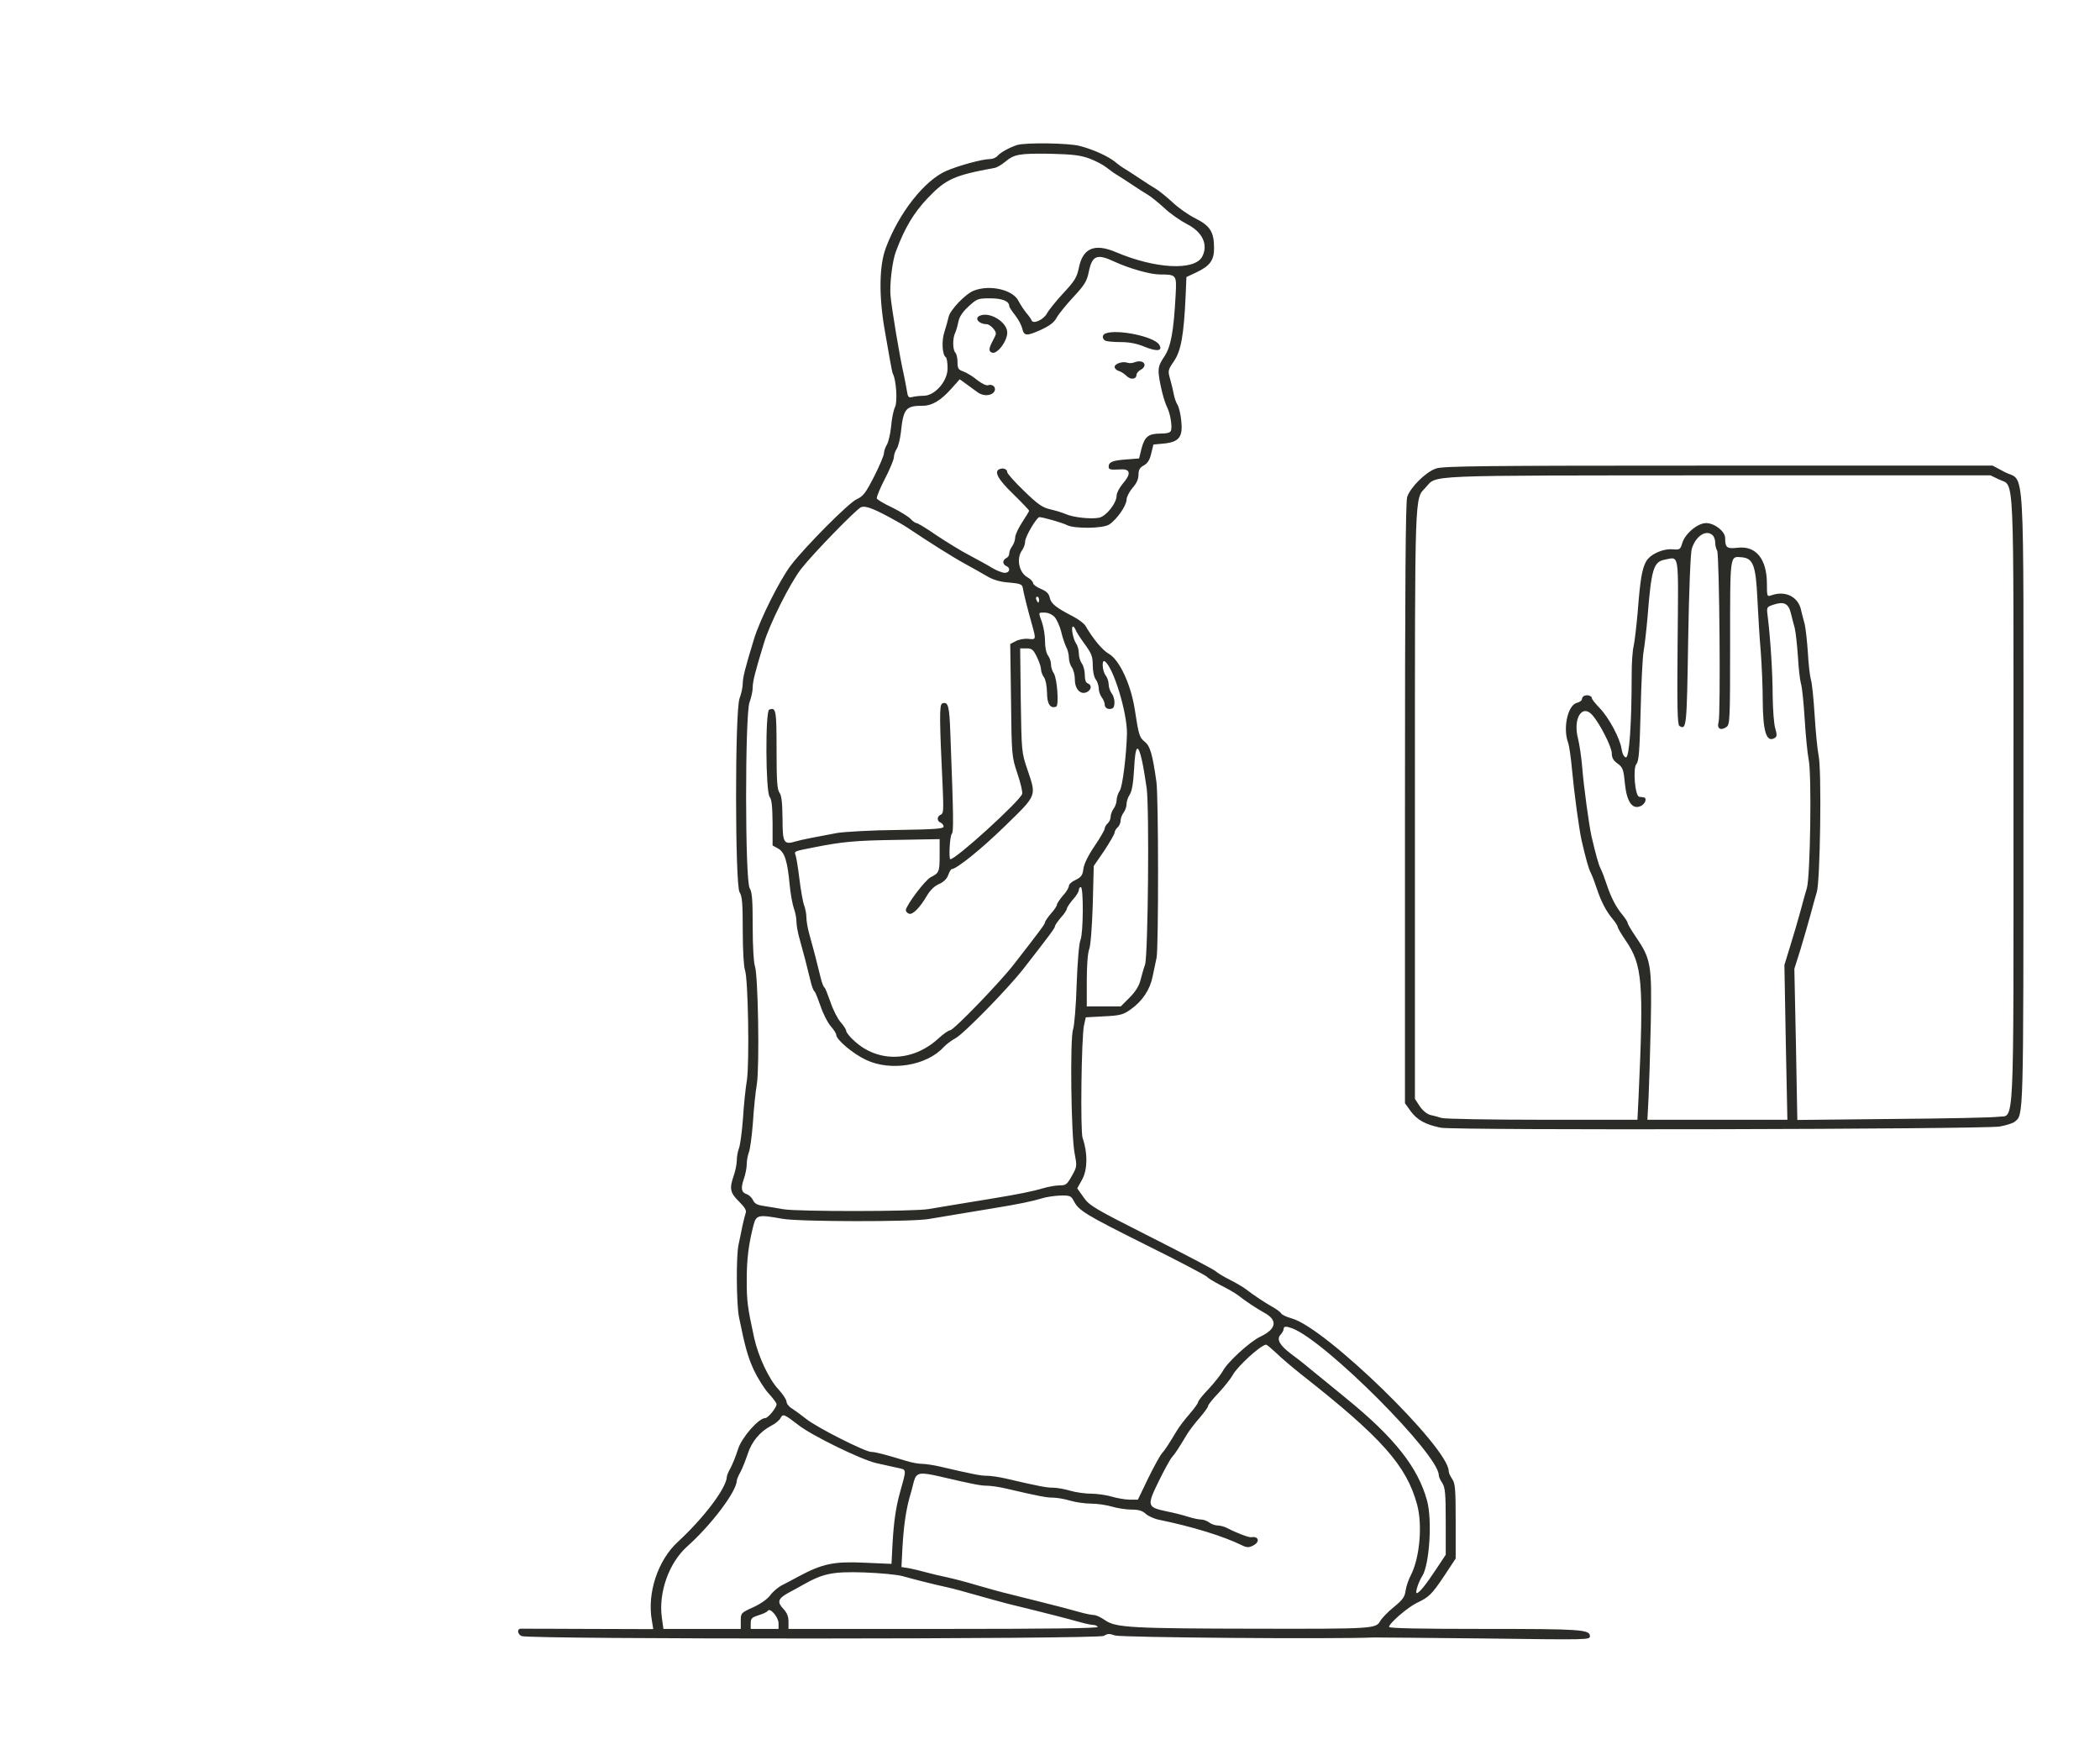
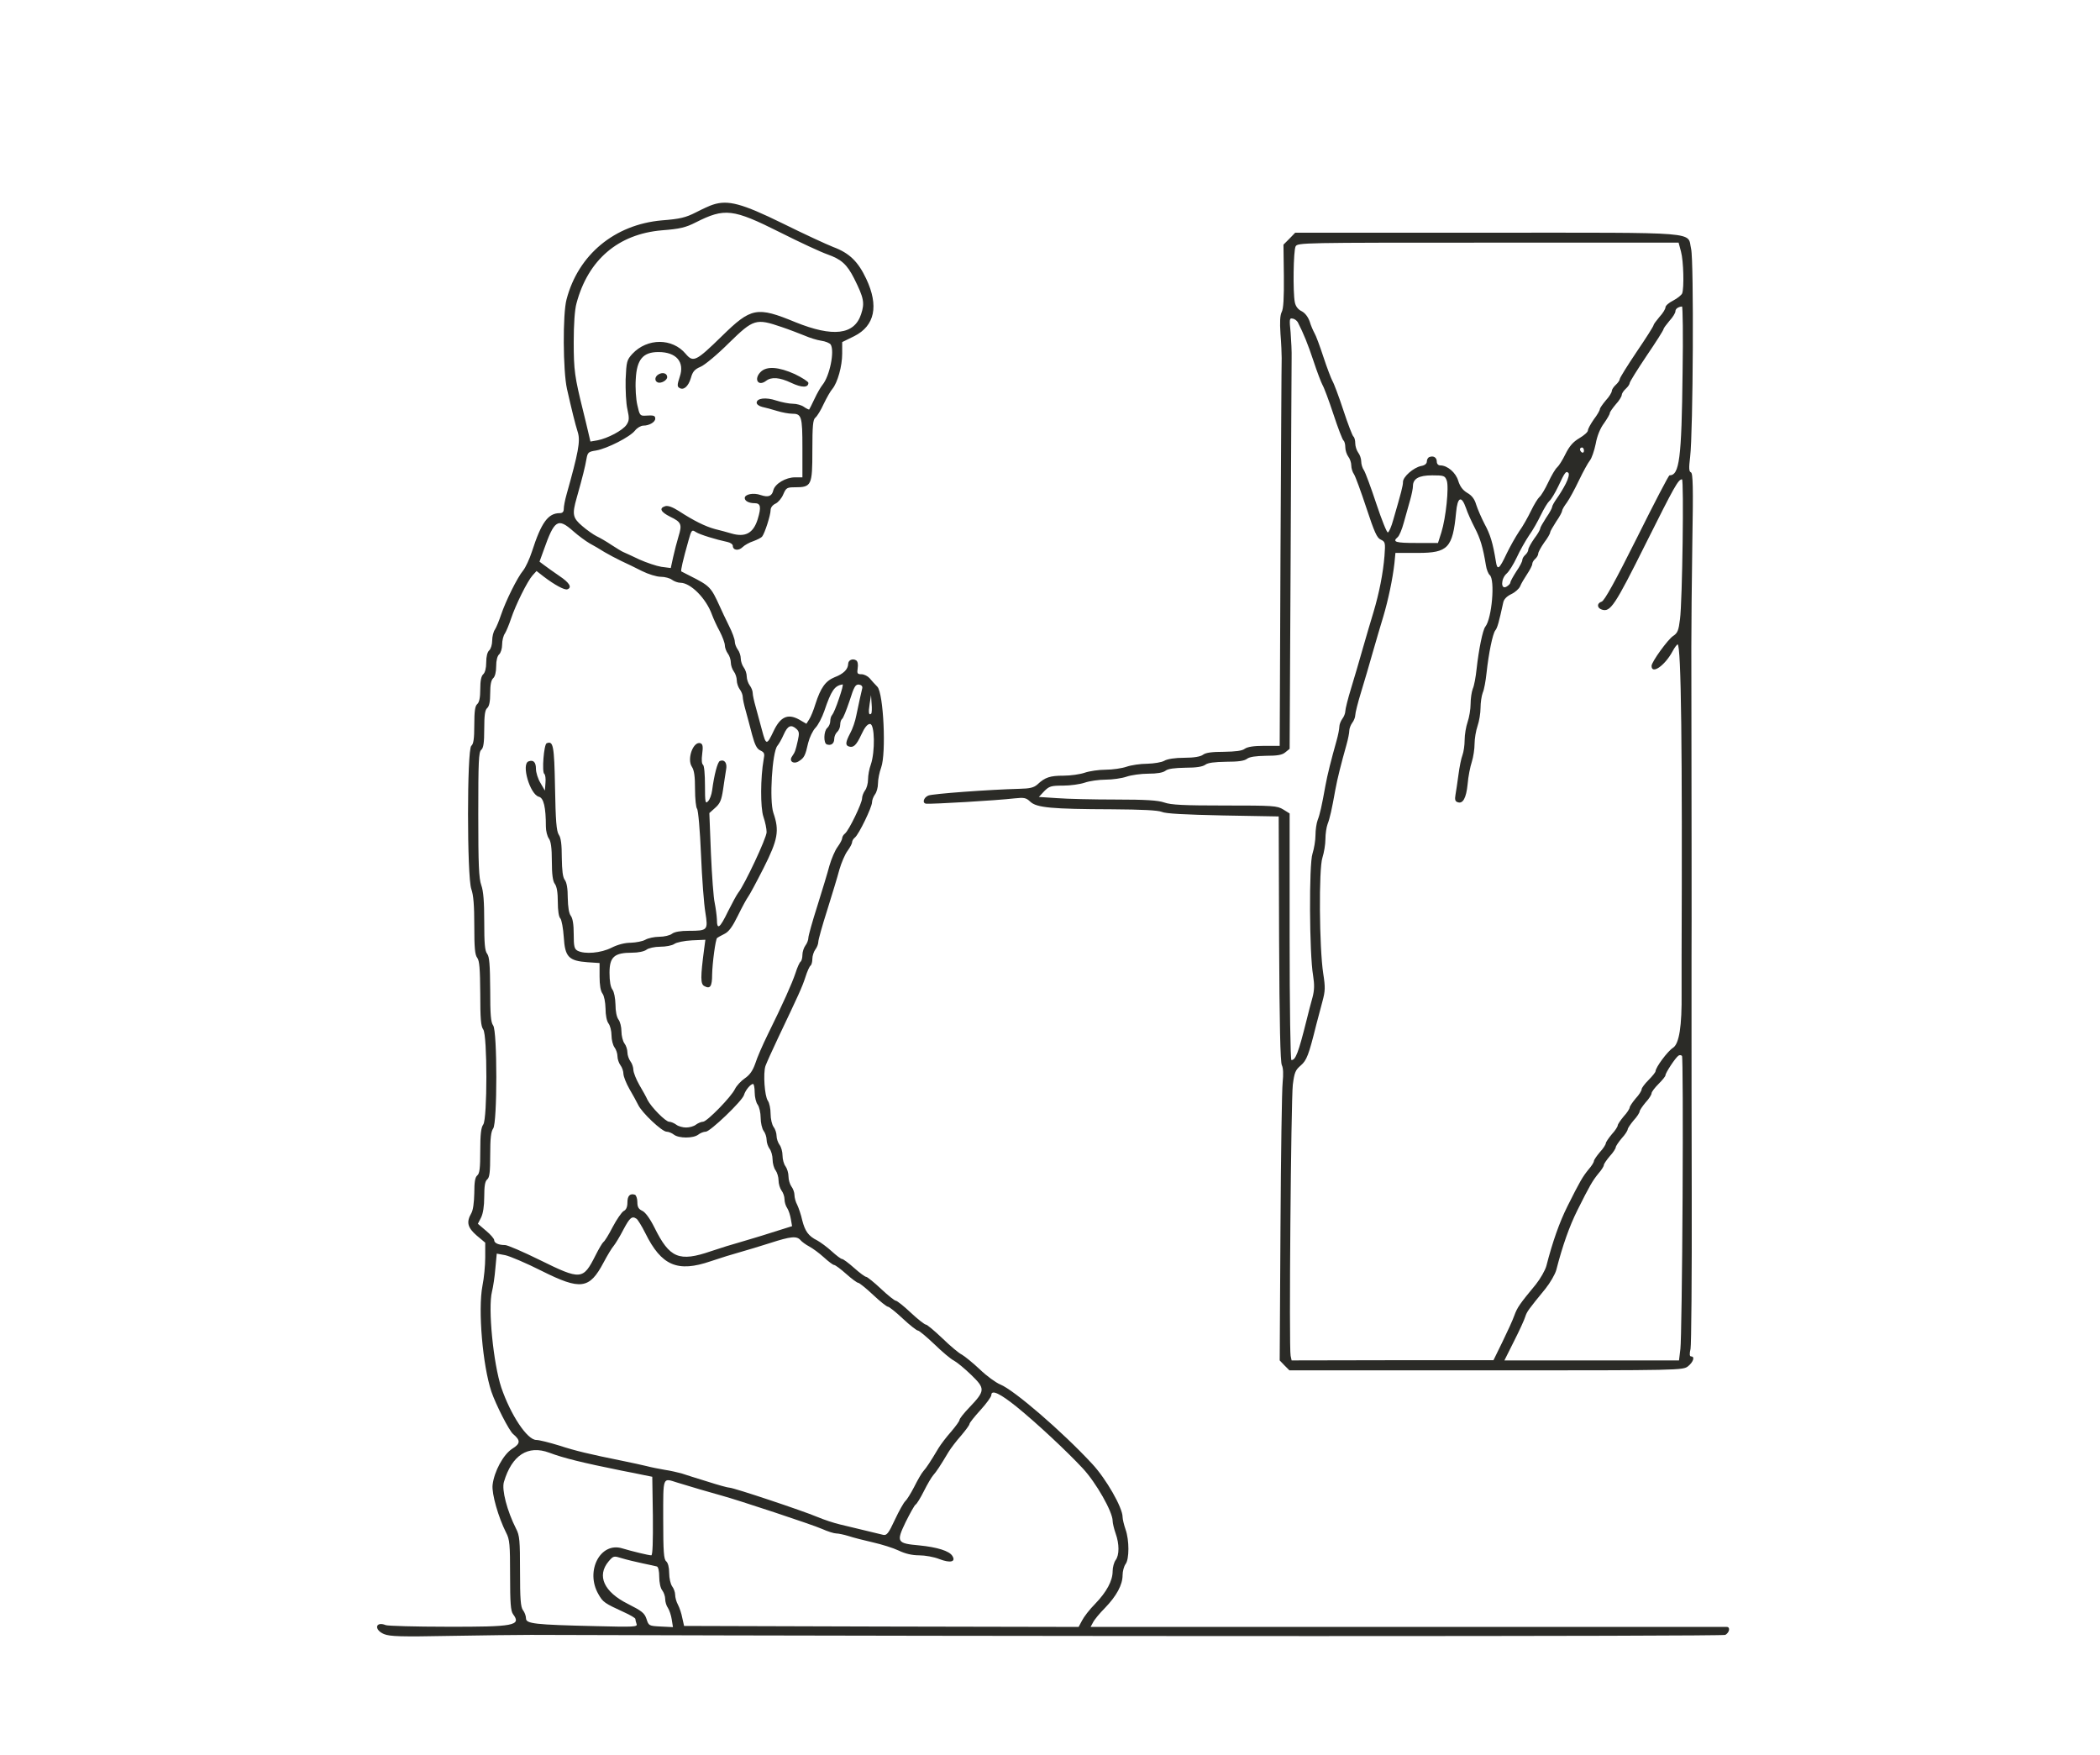
<svg xmlns="http://www.w3.org/2000/svg" version="1.0" width="1056pt" height="882pt" viewBox="0 0 1056 882" preserveAspectRatio="xMidYMid meet">
-   <g class="place" transform="translate(58.5,18.0)">
+   <g class="place" transform="translate(4.5,24.0)">
    <g transform="translate(0,882) scale(0.1,-0.1)" fill="#2B2B27">
-       <path d="M4530 8271 c-38 -12 -85 -38 -99 -55 -8 -9 -25 -16 -40 -16 -37 0 -157 -33 -217 -59 -110 -48 -238 -210 -304 -386 -34 -88 -36 -241 -7 -410 9 -49 21 -119 27 -154 6 -36 13 -67 15 -71 16 -26 24 -140 11 -166 -8 -16 -17 -60 -20 -99 -4 -38 -14 -80 -22 -92 -7 -12 -14 -31 -14 -42 0 -10 -22 -63 -49 -116 -43 -84 -55 -100 -88 -115 -40 -18 -256 -235 -330 -331 -56 -73 -158 -276 -187 -374 -45 -147 -56 -192 -56 -222 0 -17 -7 -50 -16 -74 -24 -65 -23 -938 0 -975 13 -19 16 -56 16 -193 0 -99 5 -181 11 -198 16 -41 23 -462 10 -553 -7 -41 -16 -129 -20 -195 -5 -66 -14 -133 -20 -148 -6 -16 -11 -43 -11 -61 0 -19 -7 -53 -15 -76 -23 -66 -19 -87 26 -131 28 -28 39 -45 34 -57 -3 -9 -11 -39 -17 -67 -5 -27 -14 -69 -19 -92 -13 -58 -11 -300 2 -365 31 -152 44 -199 75 -267 19 -40 52 -93 74 -117 22 -24 40 -48 40 -54 0 -18 -43 -70 -57 -70 -33 0 -119 -98 -137 -157 -10 -32 -27 -74 -37 -93 -11 -19 -19 -39 -19 -45 -2 -56 -114 -205 -246 -327 -101 -92 -156 -259 -131 -396 l7 -43 -327 1 c-181 1 -334 1 -340 1 -19 -1 -16 -28 5 -37 34 -17 2902 -16 2928 1 19 12 28 12 56 2 28 -10 1089 -19 1303 -10 22 0 270 -2 550 -5 534 -7 535 -7 535 12 0 33 -48 36 -530 36 -322 0 -480 3 -480 10 0 18 94 99 140 121 61 29 74 41 139 138 l56 85 0 186 c0 160 -2 190 -17 213 -10 14 -18 32 -18 40 0 118 -620 722 -789 768 -25 7 -50 18 -54 26 -4 7 -25 22 -45 33 -39 22 -90 56 -132 88 -14 11 -50 32 -80 47 -30 15 -63 35 -73 44 -10 9 -157 86 -325 171 -285 144 -309 158 -338 200 l-32 45 26 47 c26 50 27 132 1 206 -12 35 -6 507 7 567 l9 40 92 5 c81 4 96 8 134 35 58 41 97 99 110 165 6 30 15 73 20 95 10 50 10 811 -1 885 -20 141 -32 180 -59 201 -26 21 -30 32 -50 164 -20 126 -78 250 -132 279 -30 17 -77 73 -116 140 -7 11 -34 32 -61 46 -87 45 -111 64 -118 94 -4 21 -16 33 -45 45 -21 9 -39 22 -39 29 0 7 -13 21 -29 30 -43 24 -56 96 -26 136 8 11 15 30 15 44 0 23 58 122 72 122 16 0 118 -29 138 -40 36 -19 182 -18 213 3 38 25 87 95 87 125 0 13 14 40 30 59 20 22 30 44 30 66 0 24 6 36 27 47 19 11 30 28 37 60 l11 45 54 5 c76 8 95 34 86 115 -3 33 -12 69 -19 80 -7 11 -15 34 -18 50 -3 17 -11 51 -18 76 -13 45 -13 47 19 94 35 52 49 130 58 326 l4 96 51 24 c67 32 88 60 88 121 0 81 -19 112 -92 149 -35 17 -88 54 -118 83 -31 28 -69 59 -85 68 -17 10 -50 31 -75 48 -25 17 -58 38 -74 48 -16 9 -41 27 -56 40 -35 27 -108 61 -175 78 -54 15 -272 18 -315 5z m363 -68 c32 -12 70 -32 86 -45 16 -13 41 -31 57 -40 16 -10 49 -31 74 -48 25 -17 58 -38 75 -48 16 -9 54 -40 85 -68 30 -29 83 -65 116 -82 76 -39 106 -103 74 -163 -39 -71 -235 -61 -433 23 -108 46 -167 21 -187 -79 -10 -48 -21 -66 -79 -128 -36 -39 -73 -85 -82 -102 -17 -31 -70 -55 -77 -33 -2 6 -14 23 -27 38 -12 15 -30 42 -39 60 -28 55 -143 82 -223 51 -42 -15 -121 -98 -128 -133 -4 -17 -13 -51 -21 -75 -15 -45 -11 -115 7 -127 5 -3 9 -28 9 -56 0 -65 -64 -138 -121 -138 -19 0 -44 -3 -56 -6 -19 -5 -23 -1 -28 33 -3 21 -11 58 -16 83 -20 88 -59 320 -66 394 -5 55 9 175 27 221 44 119 90 195 160 269 92 96 131 114 337 152 12 2 35 16 52 30 46 39 73 43 226 41 114 -3 151 -7 198 -24z m127 -519 c71 -33 179 -64 227 -64 84 0 85 -2 80 -99 -10 -189 -24 -265 -58 -315 -26 -39 -30 -54 -27 -89 6 -52 26 -134 43 -167 15 -31 26 -96 18 -116 -3 -9 -20 -14 -52 -14 -61 0 -80 -15 -96 -76 l-12 -49 -64 -5 c-69 -5 -89 -13 -89 -36 0 -15 6 -17 63 -14 48 2 50 -24 7 -73 -16 -19 -30 -46 -30 -59 0 -38 -53 -104 -88 -111 -40 -8 -129 1 -167 18 -16 7 -52 18 -78 24 -40 9 -63 25 -133 93 -46 44 -84 87 -84 94 0 14 -19 23 -37 16 -32 -11 -11 -51 67 -126 44 -43 80 -81 80 -84 0 -3 -16 -29 -35 -58 -19 -29 -35 -63 -35 -76 0 -13 -7 -33 -15 -44 -8 -10 -15 -27 -15 -37 0 -10 -7 -20 -15 -23 -8 -4 -15 -13 -15 -20 0 -8 7 -17 15 -20 23 -9 18 -34 -7 -34 -13 0 -41 11 -63 24 -22 14 -74 42 -115 64 -41 21 -115 67 -165 100 -49 34 -95 62 -101 62 -6 0 -19 9 -30 21 -10 11 -52 37 -92 57 -41 19 -76 40 -78 46 -2 6 16 51 41 99 25 48 45 97 45 108 0 11 6 30 14 42 8 12 17 49 21 82 13 122 24 135 113 135 44 0 90 28 142 87 l41 46 32 -23 c17 -13 44 -32 59 -43 30 -22 75 -17 85 9 7 19 -14 35 -34 27 -8 -3 -32 9 -54 26 -21 18 -53 37 -69 43 -26 9 -30 15 -30 47 0 20 -5 42 -11 48 -14 14 -14 74 -1 99 5 11 12 35 16 55 5 26 20 49 51 78 43 39 47 41 109 41 61 0 96 -14 96 -39 0 -5 13 -25 29 -45 16 -20 32 -50 36 -66 9 -40 21 -41 93 -9 45 21 67 37 80 61 9 17 47 64 83 103 58 62 69 80 79 128 17 83 41 93 130 51z m-1130 -1286 c30 -16 70 -39 88 -51 115 -77 236 -153 292 -183 36 -20 85 -47 110 -62 31 -18 65 -28 110 -31 55 -5 65 -9 68 -26 3 -22 25 -111 48 -191 19 -69 19 -71 -20 -66 -18 2 -47 -3 -62 -11 l-29 -15 4 -283 c3 -280 4 -283 32 -368 16 -47 27 -93 24 -103 -12 -36 -332 -328 -361 -328 -9 0 -3 117 7 127 10 10 9 85 -7 503 -5 143 -11 164 -41 153 -15 -6 -14 -80 3 -436 4 -100 3 -118 -10 -123 -20 -8 -21 -33 -1 -40 8 -4 15 -12 15 -20 0 -11 -45 -14 -232 -17 -128 -1 -264 -9 -303 -15 -119 -22 -179 -34 -207 -42 -62 -19 -68 -9 -68 114 -1 82 -5 116 -15 130 -12 16 -15 59 -15 217 0 200 -3 214 -37 201 -20 -7 -18 -411 2 -438 11 -14 14 -49 15 -132 l0 -113 29 -16 c32 -19 46 -63 57 -183 4 -41 13 -92 20 -114 8 -21 14 -52 14 -69 0 -17 6 -53 14 -81 8 -28 21 -78 30 -111 8 -33 20 -81 27 -108 6 -26 15 -50 20 -52 4 -3 17 -36 30 -73 12 -37 35 -82 50 -100 16 -18 29 -38 29 -45 0 -24 85 -96 150 -126 124 -59 305 -29 390 64 14 15 41 35 60 45 41 22 261 246 343 351 130 167 157 203 157 212 0 5 14 25 30 44 17 18 30 39 30 45 0 5 14 26 30 45 17 18 30 40 30 48 0 8 5 15 10 15 14 0 13 -232 -2 -267 -7 -16 -15 -112 -19 -223 -3 -107 -12 -209 -18 -226 -16 -42 -10 -536 8 -624 12 -63 12 -66 -14 -112 -24 -43 -30 -48 -61 -48 -20 0 -56 -6 -82 -14 -54 -16 -128 -31 -257 -52 -161 -26 -259 -43 -320 -53 -74 -13 -660 -13 -730 -1 -27 5 -71 12 -96 16 -36 5 -49 12 -57 29 -6 13 -20 26 -30 30 -29 9 -33 29 -17 76 8 23 15 56 15 75 0 18 5 45 11 61 6 15 15 82 20 148 4 66 13 154 20 195 14 93 6 552 -10 593 -6 17 -11 98 -11 198 0 136 -3 174 -15 193 -24 36 -24 870 -1 935 9 24 16 57 16 74 0 30 11 75 56 222 29 98 131 301 187 374 58 75 278 301 302 311 21 8 58 -5 145 -52z m750 -413 c0 -8 -2 -15 -4 -15 -2 0 -6 7 -10 15 -3 8 -1 15 4 15 6 0 10 -7 10 -15z m78 -87 c11 -13 26 -45 33 -73 6 -27 18 -62 25 -77 8 -14 14 -39 14 -55 0 -16 7 -38 15 -49 8 -10 15 -38 15 -61 0 -49 30 -79 62 -62 22 12 24 35 3 43 -10 3 -15 19 -15 43 0 21 -7 47 -15 57 -8 11 -15 34 -15 51 0 17 -6 39 -14 50 -15 22 -27 85 -15 85 3 0 9 -8 13 -17 3 -10 24 -42 46 -72 34 -47 40 -62 40 -106 0 -29 6 -59 15 -71 8 -10 15 -31 15 -45 0 -14 7 -34 15 -45 8 -10 15 -26 15 -36 0 -18 18 -28 38 -20 16 6 15 53 -3 76 -8 11 -15 31 -15 45 0 14 -7 35 -15 45 -17 22 -21 81 -5 71 43 -27 114 -259 112 -365 -3 -108 -22 -264 -36 -285 -9 -14 -16 -35 -16 -48 0 -13 -7 -32 -15 -43 -8 -10 -15 -29 -15 -40 0 -12 -7 -27 -15 -34 -8 -7 -15 -19 -15 -26 0 -7 -23 -47 -51 -88 -32 -47 -53 -90 -56 -114 -4 -33 -11 -42 -39 -56 -19 -8 -34 -22 -34 -30 0 -9 -13 -31 -30 -49 -16 -19 -30 -40 -30 -45 0 -6 -13 -27 -30 -45 -16 -19 -30 -39 -30 -44 0 -9 -27 -45 -157 -212 -74 -95 -303 -331 -320 -331 -8 0 -35 -19 -61 -43 -129 -117 -304 -121 -424 -8 -21 19 -38 41 -38 48 0 7 -13 27 -29 45 -15 18 -38 63 -50 100 -13 37 -26 70 -30 73 -5 2 -14 26 -20 52 -7 27 -19 75 -27 108 -9 33 -22 83 -30 111 -8 28 -14 65 -14 82 0 17 -5 43 -11 59 -6 15 -17 75 -24 133 -7 58 -16 113 -20 122 -7 18 -7 18 95 38 142 28 206 34 408 37 l222 4 0 -78 c0 -86 -2 -92 -44 -113 -29 -14 -125 -143 -126 -166 0 -7 7 -15 16 -18 18 -7 55 30 91 92 16 27 38 48 60 57 22 10 39 25 46 45 6 16 14 30 17 30 25 0 151 102 269 217 163 159 158 148 112 285 -29 85 -29 90 -33 347 l-3 261 32 0 c27 0 34 -6 52 -43 12 -24 21 -52 21 -63 0 -11 7 -29 15 -40 8 -11 14 -42 15 -76 0 -57 16 -82 46 -71 15 5 5 142 -12 168 -8 11 -14 31 -14 45 0 14 -7 34 -15 44 -9 12 -15 42 -15 72 0 28 -7 71 -15 94 -19 54 -20 50 13 50 17 0 37 -9 50 -22z m440 -724 c7 -32 17 -94 23 -136 14 -102 7 -840 -8 -888 -7 -19 -17 -55 -23 -78 -7 -29 -26 -59 -55 -88 l-44 -44 -86 0 -85 0 0 129 c0 79 5 141 12 158 7 17 14 105 18 223 l5 196 53 77 c28 43 52 84 52 91 0 7 7 19 15 26 8 7 15 22 15 34 0 11 7 30 15 40 8 11 15 30 15 43 0 13 7 35 16 48 11 17 18 58 22 130 6 120 19 133 40 39z m-344 -2211 c25 -50 57 -69 363 -222 166 -82 304 -155 308 -161 4 -6 34 -24 68 -42 34 -17 73 -39 87 -50 42 -33 93 -66 132 -88 70 -38 62 -82 -20 -121 -54 -26 -167 -130 -189 -174 -9 -16 -40 -56 -69 -87 -30 -31 -54 -61 -54 -67 0 -6 -19 -32 -42 -59 -24 -27 -52 -64 -63 -82 -44 -73 -61 -99 -77 -117 -9 -10 -40 -66 -69 -125 l-52 -108 -41 0 c-23 0 -63 7 -90 15 -27 8 -74 15 -105 15 -31 0 -78 7 -105 15 -27 8 -65 15 -85 15 -33 0 -71 7 -238 46 -34 8 -76 14 -95 14 -30 0 -69 7 -235 46 -34 8 -76 14 -93 14 -18 0 -53 7 -79 15 -98 30 -154 45 -175 45 -30 0 -272 122 -326 165 -25 20 -57 43 -72 53 -16 9 -28 25 -28 35 0 9 -18 37 -40 61 -49 52 -102 166 -123 261 -33 153 -37 181 -37 288 0 106 9 179 34 277 14 52 23 54 146 32 82 -15 652 -16 735 -1 33 5 101 17 150 25 50 8 128 21 175 29 124 20 200 36 245 50 22 7 64 13 92 14 48 1 54 -2 67 -26z m1100 -642 c168 -65 736 -634 736 -738 0 -8 8 -26 18 -40 14 -23 17 -52 17 -193 l0 -167 -49 -74 c-53 -80 -85 -119 -97 -119 -9 0 9 57 28 86 36 57 51 281 24 379 -45 166 -163 316 -405 513 -65 53 -146 120 -180 147 -33 28 -78 63 -99 78 -57 43 -74 73 -53 96 9 9 16 23 16 29 0 14 11 15 44 3z m-82 -123 c24 -24 81 -72 126 -108 405 -318 530 -459 583 -655 28 -102 13 -268 -31 -354 -12 -22 -24 -58 -27 -79 -4 -32 -15 -46 -60 -83 -30 -24 -60 -56 -68 -70 -20 -38 -42 -39 -609 -38 -636 1 -720 5 -773 42 -21 15 -47 27 -58 27 -10 0 -41 6 -69 14 -49 14 -118 32 -238 62 -32 8 -86 21 -120 30 -35 8 -106 28 -158 43 -52 16 -122 34 -155 41 -33 7 -80 18 -105 25 -25 7 -62 16 -83 20 l-39 6 5 97 c6 106 17 184 35 250 7 23 17 60 22 82 13 47 29 50 133 26 166 -39 205 -46 235 -46 19 0 61 -6 95 -14 167 -39 205 -46 238 -46 20 0 58 -7 85 -15 27 -8 74 -15 105 -15 31 0 78 -7 105 -15 27 -8 71 -15 98 -15 37 0 56 -6 72 -21 13 -12 44 -26 71 -31 165 -34 317 -81 410 -126 25 -13 37 -14 57 -4 39 18 32 50 -8 43 -11 -2 -74 22 -118 45 -14 8 -37 14 -50 14 -12 0 -32 7 -42 15 -11 8 -29 15 -41 15 -12 0 -41 6 -66 14 -24 8 -72 20 -107 27 -99 21 -101 27 -41 150 28 57 58 112 67 122 16 18 33 44 77 117 11 18 39 55 63 82 23 27 42 53 42 59 0 6 24 36 54 67 29 31 60 71 69 87 22 43 141 152 168 154 4 1 26 -18 51 -41z m-2402 -363 c67 -53 316 -174 390 -191 36 -8 82 -18 103 -23 54 -12 52 0 16 -131 -19 -69 -30 -145 -36 -254 l-5 -99 -138 6 c-152 7 -209 -5 -329 -69 -29 -16 -69 -37 -87 -46 -18 -10 -44 -32 -56 -49 -14 -19 -48 -43 -85 -60 -62 -28 -63 -29 -63 -69 l0 -40 -194 0 -195 0 -8 58 c-17 126 36 275 128 357 121 108 247 275 249 330 0 6 8 26 19 45 10 19 26 60 36 90 20 62 62 112 117 141 21 10 42 28 48 39 12 23 17 21 90 -35z m525 -760 c64 -18 156 -41 220 -55 28 -6 95 -24 150 -40 55 -16 127 -35 160 -44 201 -49 304 -76 361 -92 28 -8 58 -14 67 -14 9 0 19 -4 22 -10 4 -7 -257 -10 -774 -10 l-781 0 0 37 c0 26 -8 45 -26 64 -32 34 -27 51 23 79 21 11 57 31 80 44 98 55 146 65 303 60 80 -3 168 -11 195 -19z m-625 -237 l0 -28 -70 0 -70 0 0 28 c0 25 6 30 40 41 21 6 42 16 46 22 11 18 54 -32 54 -63z M4343 7413 c-31 -12 -6 -43 34 -43 8 0 23 -10 33 -22 17 -22 17 -24 -1 -58 -22 -41 -24 -56 -6 -63 26 -10 77 57 77 101 0 52 -87 106 -137 85z M4973 7323 c-18 -7 -16 -30 3 -37 9 -3 43 -6 77 -6 42 0 81 -8 119 -24 61 -25 92 -21 72 11 -25 41 -213 80 -271 56z M5122 7179 c-12 -5 -29 -6 -37 -3 -23 9 -65 -4 -65 -21 0 -7 9 -17 21 -20 12 -4 29 -15 40 -26 20 -20 49 -16 49 7 0 7 9 18 20 24 40 22 16 55 -28 39z M6635 6644 c-53 -19 -129 -96 -144 -143 -8 -28 -11 -450 -11 -1543 l0 -1505 28 -39 c33 -45 74 -68 152 -84 69 -14 2725 -8 2811 6 32 6 65 16 75 24 45 38 44 -12 44 1622 0 1764 10 1589 -95 1645 l-60 32 -1380 0 c-1186 0 -1386 -2 -1420 -15z m2833 -55 c78 -38 72 89 72 -1609 0 -1715 6 -1583 -77 -1595 -26 -4 -264 -9 -529 -11 l-481 -5 -7 380 -8 380 31 98 c16 54 39 132 50 173 11 41 25 93 32 115 17 56 25 612 9 686 -6 30 -15 121 -20 203 -5 81 -13 162 -19 180 -5 17 -12 78 -15 135 -4 58 -11 122 -16 143 -6 21 -15 56 -20 78 -17 62 -80 91 -147 67 -22 -8 -23 -6 -23 58 0 124 -55 192 -146 181 -56 -6 -64 0 -64 49 0 33 -53 75 -96 75 -42 0 -107 -54 -120 -102 -9 -30 -13 -33 -45 -30 -52 5 -117 -25 -137 -62 -20 -37 -29 -88 -42 -256 -6 -69 -15 -144 -20 -168 -6 -23 -10 -88 -10 -145 0 -245 -12 -418 -29 -415 -10 2 -18 18 -22 43 -8 53 -64 158 -111 206 -21 22 -38 43 -38 48 0 12 -21 19 -37 13 -7 -2 -13 -10 -13 -17 0 -7 -12 -16 -26 -19 -46 -12 -71 -129 -43 -202 5 -16 14 -76 19 -134 11 -119 35 -295 48 -355 22 -94 35 -142 47 -165 7 -14 20 -48 29 -76 22 -66 47 -115 80 -154 14 -17 26 -36 26 -41 0 -5 18 -36 40 -68 84 -123 91 -207 65 -778 l-6 -123 -478 0 c-263 0 -491 4 -507 9 -16 5 -41 12 -56 15 -16 4 -38 21 -53 43 l-25 38 0 1486 c0 1597 -2 1527 54 1588 60 64 -39 60 1465 61 l1375 0 44 -21z m-1440 -281 c7 -7 12 -23 12 -36 0 -13 4 -31 10 -41 11 -22 18 -826 7 -862 -10 -32 11 -45 40 -24 17 13 18 36 18 425 0 450 -2 433 59 428 57 -5 70 -41 78 -206 4 -81 11 -201 17 -267 5 -66 10 -177 10 -246 1 -160 19 -215 61 -189 11 7 11 16 2 48 -7 22 -12 95 -13 163 0 117 -12 297 -25 400 -6 47 -6 47 30 59 51 17 74 6 86 -41 5 -21 14 -56 20 -77 5 -21 12 -85 16 -143 3 -57 10 -118 15 -135 6 -18 14 -99 19 -180 5 -82 14 -173 20 -203 16 -74 8 -590 -9 -646 -7 -22 -21 -74 -32 -115 -11 -41 -34 -119 -51 -174 l-30 -98 7 -389 8 -389 -352 0 -352 0 6 113 c3 61 8 228 11 371 6 295 1 325 -76 437 -22 32 -40 63 -40 68 0 5 -12 24 -26 41 -33 39 -58 88 -80 154 -9 28 -22 62 -29 76 -12 23 -25 72 -47 165 -13 60 -39 248 -47 350 -4 50 -14 114 -21 142 -26 101 21 176 73 117 38 -44 96 -158 97 -191 0 -23 8 -37 29 -52 26 -19 30 -28 37 -102 10 -94 39 -133 83 -110 21 12 29 40 11 42 -5 1 -16 2 -22 3 -21 2 -33 144 -14 165 12 13 16 65 21 266 3 138 10 273 15 300 5 28 14 106 20 175 19 240 30 275 86 286 75 14 69 47 65 -415 -3 -330 -1 -415 9 -421 36 -22 37 -7 44 428 4 252 12 441 18 462 20 66 74 100 106 68z" />
+       <path d="M3540 8031 c-14 -4 -53 -22 -86 -39 -51 -26 -80 -33 -171 -40 -237 -21 -420 -172 -479 -397 -20 -73 -18 -360 2 -450 24 -106 41 -176 55 -220 13 -44 2 -101 -57 -311 -8 -28 -14 -60 -14 -72 0 -15 -6 -22 -20 -22 -59 0 -93 -47 -140 -193 -12 -37 -32 -80 -44 -95 -30 -36 -88 -154 -111 -222 -10 -30 -24 -64 -31 -75 -8 -11 -14 -36 -14 -56 0 -20 -7 -42 -15 -49 -9 -8 -15 -30 -15 -60 0 -30 -6 -52 -15 -60 -10 -9 -15 -32 -15 -75 0 -43 -5 -66 -15 -75 -11 -9 -15 -35 -15 -105 0 -70 -4 -96 -15 -105 -22 -18 -22 -657 0 -720 11 -30 15 -84 15 -184 0 -110 3 -147 15 -162 11 -15 14 -54 15 -180 0 -125 3 -164 15 -180 21 -28 21 -450 0 -478 -11 -15 -15 -49 -15 -132 0 -87 -3 -114 -15 -124 -11 -9 -15 -33 -15 -89 -1 -47 -6 -86 -15 -101 -26 -45 -19 -72 27 -112 l43 -36 0 -74 c0 -40 -6 -104 -14 -143 -23 -121 1 -400 45 -532 23 -67 89 -196 109 -213 38 -32 38 -48 -4 -74 -45 -29 -91 -114 -99 -182 -5 -44 29 -163 68 -240 18 -34 20 -59 20 -214 0 -139 3 -180 15 -196 43 -57 5 -64 -334 -63 -157 0 -295 4 -306 8 -52 21 -61 -23 -9 -45 30 -12 83 -14 337 -9 166 3 347 5 402 5 2523 -8 5990 -8 6006 0 21 12 26 40 7 40 -7 0 -730 0 -1606 0 l-1593 0 12 22 c6 13 33 46 60 73 59 61 89 117 89 165 0 20 7 45 15 56 19 25 19 120 0 174 -8 23 -15 52 -15 63 0 47 -83 192 -153 267 -152 164 -394 372 -462 399 -22 9 -69 43 -103 76 -35 33 -76 66 -90 74 -15 7 -59 44 -98 82 -40 38 -77 69 -83 69 -6 0 -41 27 -76 60 -35 33 -69 60 -75 60 -6 0 -40 27 -75 60 -35 33 -69 60 -74 60 -6 0 -33 20 -61 45 -28 25 -55 45 -61 45 -5 0 -28 17 -52 39 -23 21 -56 45 -72 54 -45 22 -62 47 -76 102 -6 28 -18 62 -25 77 -8 14 -14 37 -14 50 0 12 -7 32 -15 42 -8 11 -15 34 -15 51 0 17 -7 40 -15 51 -8 10 -15 35 -15 54 0 19 -7 44 -15 54 -8 11 -15 31 -15 45 0 14 -7 35 -15 45 -8 11 -15 40 -15 66 0 25 -6 55 -14 66 -16 23 -24 136 -12 174 5 14 33 77 63 140 106 223 121 255 138 307 9 29 21 55 26 58 5 4 9 19 9 34 0 15 7 36 15 47 8 10 15 28 15 39 0 10 20 82 45 160 24 77 52 168 61 203 10 34 28 77 41 94 13 18 23 37 23 44 0 6 6 17 14 23 20 16 86 153 86 177 0 11 7 29 15 40 8 10 15 35 15 55 0 20 7 56 16 80 26 71 12 373 -19 406 -12 12 -30 32 -39 43 -10 11 -28 20 -41 20 -21 0 -23 4 -19 31 3 19 0 34 -8 39 -18 11 -40 1 -40 -19 -1 -26 -23 -49 -68 -66 -46 -19 -70 -52 -97 -136 -9 -30 -23 -64 -31 -76 l-14 -22 -38 22 c-56 30 -93 13 -127 -59 -34 -72 -38 -72 -58 4 -10 37 -24 90 -32 118 -8 28 -15 59 -15 70 0 10 -7 28 -15 38 -8 11 -15 31 -15 45 0 14 -7 35 -15 45 -8 11 -15 31 -15 45 0 14 -7 35 -15 45 -8 11 -15 29 -15 40 0 12 -13 48 -30 81 -16 33 -37 76 -45 95 -45 99 -50 104 -151 155 -21 11 -41 21 -43 22 -4 3 8 56 36 155 15 54 17 56 37 43 20 -13 102 -38 159 -50 15 -3 27 -12 27 -19 0 -23 29 -27 49 -7 10 10 35 24 54 30 19 7 40 17 45 24 13 17 42 107 42 132 0 13 10 26 25 33 13 6 31 27 39 47 14 32 18 35 58 35 84 0 88 9 88 184 0 126 3 156 15 166 9 7 28 38 42 69 15 31 34 65 44 76 26 32 49 114 49 177 l0 58 61 30 c103 52 124 152 60 288 -41 87 -85 130 -166 160 -33 13 -148 66 -255 119 -204 100 -274 119 -350 94z m337 -139 c99 -50 207 -100 239 -111 70 -25 98 -50 134 -121 49 -98 54 -123 35 -180 -34 -104 -142 -116 -330 -40 -194 80 -223 74 -370 -70 -130 -127 -144 -134 -182 -89 -67 80 -193 80 -268 0 -28 -31 -30 -38 -34 -129 -1 -53 2 -121 9 -150 10 -45 9 -57 -4 -77 -19 -29 -95 -69 -147 -79 l-35 -6 -11 47 c-6 27 -18 75 -26 108 -42 169 -47 203 -47 345 0 89 5 164 14 195 58 218 209 348 429 367 91 7 120 14 171 40 145 73 186 69 423 -50z m8 -476 c39 -13 90 -33 115 -43 25 -11 63 -23 84 -26 22 -3 43 -12 48 -19 21 -33 -5 -159 -41 -203 -9 -11 -27 -42 -40 -70 -13 -27 -25 -52 -27 -54 -1 -1 -13 4 -26 13 -12 9 -37 16 -56 16 -18 0 -55 7 -83 16 -53 18 -99 12 -99 -11 0 -8 12 -17 28 -21 15 -3 48 -12 74 -20 26 -8 60 -14 75 -14 49 0 53 -12 53 -172 l0 -148 -37 0 c-47 0 -100 -32 -109 -64 -7 -31 -25 -38 -64 -25 -36 13 -80 4 -80 -15 0 -15 21 -26 50 -26 30 0 34 -19 15 -81 -22 -70 -62 -92 -133 -71 -20 6 -57 16 -82 22 -48 13 -107 42 -182 91 -32 20 -54 28 -68 24 -32 -10 -23 -29 25 -53 56 -27 61 -38 42 -99 -8 -26 -20 -73 -27 -104 l-12 -55 -47 6 c-25 4 -75 21 -111 37 -36 17 -72 34 -80 37 -8 3 -35 20 -60 36 -25 17 -58 36 -75 44 -16 8 -49 31 -72 51 -48 41 -52 58 -28 142 30 106 43 159 49 195 6 34 10 37 49 43 56 10 170 68 195 100 11 14 30 25 42 25 30 0 60 18 60 35 0 16 -8 18 -52 15 -24 -1 -27 3 -38 53 -7 29 -11 88 -8 131 5 98 36 136 114 136 90 0 133 -50 107 -125 -13 -39 -13 -49 -2 -55 21 -14 45 6 58 49 9 33 19 44 49 57 20 8 85 62 143 120 123 120 135 124 264 80z m-1047 -1027 c26 -23 63 -50 82 -61 19 -10 53 -30 75 -44 22 -13 60 -33 85 -45 25 -11 71 -34 103 -50 32 -16 74 -29 95 -29 20 0 46 -7 56 -15 11 -8 30 -15 42 -15 52 0 130 -79 159 -160 7 -19 24 -57 39 -84 14 -27 26 -59 26 -71 0 -11 7 -30 15 -41 8 -10 15 -31 15 -45 0 -14 7 -34 15 -45 8 -10 15 -31 15 -45 0 -14 7 -34 15 -45 8 -10 15 -28 15 -38 0 -11 7 -42 15 -70 8 -28 22 -82 32 -120 14 -52 24 -71 41 -79 21 -10 23 -16 17 -46 -16 -90 -17 -241 -1 -288 9 -26 16 -60 16 -77 0 -29 -112 -267 -143 -305 -7 -9 -30 -51 -51 -93 -42 -87 -56 -96 -56 -40 -1 20 -6 57 -11 82 -6 25 -14 136 -19 248 l-8 204 29 26 c25 22 32 39 40 92 5 36 12 80 15 99 7 34 -7 54 -31 45 -12 -5 -29 -71 -39 -148 -3 -22 -12 -47 -21 -55 -13 -14 -15 -5 -15 81 0 55 -4 100 -10 103 -6 4 -8 25 -4 54 5 37 3 49 -8 54 -36 13 -70 -78 -44 -118 12 -18 16 -49 16 -113 0 -48 5 -93 10 -98 6 -6 15 -109 20 -230 5 -120 15 -252 22 -292 14 -89 12 -92 -83 -92 -42 0 -72 -5 -85 -15 -10 -8 -39 -15 -64 -15 -25 0 -56 -7 -70 -15 -14 -8 -47 -14 -73 -15 -30 0 -65 -9 -97 -25 -53 -27 -135 -34 -171 -15 -16 9 -19 22 -19 83 0 49 -5 80 -15 93 -9 12 -14 43 -15 90 0 46 -5 77 -15 90 -10 13 -14 46 -15 112 0 65 -4 100 -15 115 -12 18 -16 70 -19 237 -4 214 -9 236 -42 223 -14 -5 -25 -145 -12 -154 5 -3 8 -24 6 -45 l-3 -39 -22 38 c-13 21 -23 53 -23 72 0 33 -13 46 -37 37 -38 -13 7 -167 52 -178 24 -6 35 -53 35 -150 0 -22 7 -49 15 -60 10 -13 15 -47 15 -114 0 -67 5 -101 15 -114 10 -13 15 -44 15 -91 0 -43 5 -76 13 -83 6 -7 14 -49 17 -94 6 -100 25 -119 120 -126 l60 -4 0 -67 c0 -44 5 -74 15 -87 8 -11 14 -42 15 -75 0 -33 6 -63 15 -75 8 -10 15 -37 15 -60 0 -22 7 -49 15 -60 8 -10 15 -31 15 -45 0 -14 7 -34 15 -45 8 -10 15 -30 15 -44 1 -14 14 -47 30 -75 16 -27 36 -64 44 -80 19 -40 120 -135 143 -135 10 0 27 -7 37 -15 25 -19 97 -19 122 0 10 8 27 15 38 15 22 0 183 154 192 184 7 24 33 56 46 56 4 0 8 -19 8 -42 0 -24 7 -52 15 -62 8 -11 15 -41 15 -66 0 -25 7 -55 15 -66 8 -10 15 -31 15 -45 0 -14 7 -34 15 -45 8 -10 15 -35 15 -54 0 -19 7 -44 15 -54 8 -11 15 -34 15 -51 0 -17 7 -40 15 -51 8 -10 15 -30 15 -44 0 -14 6 -34 14 -45 7 -11 15 -36 18 -55 l6 -35 -102 -32 c-55 -18 -128 -39 -161 -49 -33 -9 -98 -29 -145 -45 -160 -55 -208 -35 -284 119 -23 46 -46 77 -61 84 -19 9 -25 19 -25 44 0 18 -6 34 -12 37 -25 8 -38 -5 -38 -39 0 -22 -6 -37 -19 -43 -10 -6 -35 -42 -55 -80 -20 -39 -41 -73 -47 -76 -5 -4 -23 -34 -40 -68 -62 -123 -73 -124 -280 -22 -83 41 -162 75 -174 75 -33 0 -55 10 -55 25 0 7 -19 29 -41 47 l-41 35 16 31 c10 20 16 57 16 105 0 54 4 78 15 87 12 10 15 37 15 124 0 83 4 117 15 132 21 28 21 490 0 518 -12 16 -15 55 -15 180 -1 126 -4 165 -15 180 -12 15 -15 52 -15 162 0 100 -4 154 -15 184 -12 34 -15 103 -15 355 0 266 2 314 15 325 11 9 15 35 15 105 0 70 4 96 15 105 10 9 15 32 15 75 0 43 5 66 15 75 9 8 15 30 15 60 0 30 6 52 15 60 8 7 15 29 15 49 0 20 6 45 14 56 7 11 21 45 31 75 23 69 82 188 108 217 l20 22 36 -28 c55 -42 105 -69 119 -64 25 9 11 33 -40 67 -29 20 -63 44 -76 54 l-24 18 21 58 c54 153 71 164 149 95z m1336 -841 c-13 -40 -29 -77 -34 -82 -6 -6 -10 -20 -10 -32 0 -12 -7 -27 -15 -34 -18 -15 -20 -77 -2 -83 21 -7 37 4 37 28 0 12 7 28 15 35 8 7 15 23 15 36 0 12 4 25 9 29 6 3 22 44 38 91 23 73 30 84 48 82 12 -2 18 -9 16 -18 -5 -20 -17 -74 -30 -137 -5 -28 -19 -69 -31 -90 -23 -44 -25 -60 -7 -66 23 -8 38 5 63 59 17 37 31 54 44 54 24 0 26 -140 4 -204 -8 -21 -14 -55 -14 -75 0 -20 -7 -45 -15 -55 -8 -11 -15 -29 -15 -40 0 -24 -66 -161 -86 -177 -8 -6 -14 -17 -14 -23 0 -7 -10 -26 -23 -44 -13 -17 -31 -60 -41 -94 -9 -35 -37 -126 -61 -203 -25 -78 -45 -150 -45 -160 0 -11 -7 -29 -15 -39 -8 -11 -15 -32 -15 -47 0 -15 -4 -30 -9 -34 -5 -3 -17 -29 -26 -58 -18 -53 -60 -148 -141 -312 -24 -49 -52 -113 -61 -142 -13 -37 -28 -58 -53 -75 -19 -13 -41 -37 -49 -53 -18 -39 -141 -165 -161 -165 -9 0 -25 -7 -36 -15 -10 -8 -32 -14 -49 -14 -16 0 -39 6 -49 14 -11 8 -27 15 -36 15 -18 0 -90 73 -109 110 -6 14 -25 48 -41 75 -16 28 -29 61 -30 75 0 14 -7 34 -15 44 -8 11 -15 31 -15 45 0 14 -7 35 -15 45 -8 11 -15 38 -15 60 0 23 -7 50 -15 60 -9 12 -15 42 -15 75 -1 33 -7 64 -15 75 -10 13 -15 43 -15 85 0 80 24 101 114 101 30 0 60 6 72 15 10 8 41 15 69 15 28 0 60 6 71 14 11 8 50 16 88 18 l68 3 -6 -45 c-19 -144 -19 -178 1 -188 29 -16 39 -2 39 58 1 57 17 177 25 184 2 2 18 11 36 20 23 11 41 36 69 93 21 43 44 85 51 94 7 9 42 74 78 145 72 143 80 187 49 277 -21 63 -6 305 20 337 7 8 22 34 32 57 20 45 37 52 64 28 14 -13 15 -22 7 -58 -12 -53 -14 -58 -29 -80 -18 -25 9 -42 36 -23 25 16 31 28 45 91 7 28 23 61 36 75 14 14 34 53 45 85 35 103 51 127 92 134 4 0 -4 -31 -18 -71z m162 -76 c-12 -11 -15 5 -8 48 l7 45 3 -44 c2 -23 1 -46 -2 -49z m-1180 -2540 c6 -4 26 -36 44 -72 81 -164 162 -199 330 -141 47 16 112 36 145 45 33 9 101 30 152 46 105 34 135 37 154 14 7 -8 26 -22 43 -31 17 -9 50 -33 73 -54 24 -22 47 -39 52 -39 6 0 33 -20 61 -45 28 -25 55 -45 61 -45 5 0 39 -27 74 -60 35 -33 69 -60 75 -60 6 0 40 -27 75 -60 35 -33 70 -60 76 -60 6 0 43 -31 83 -69 39 -38 83 -75 98 -82 15 -8 54 -40 87 -72 71 -69 71 -79 -10 -164 -27 -28 -49 -56 -49 -62 0 -6 -19 -32 -42 -59 -24 -27 -52 -64 -63 -82 -43 -72 -61 -99 -77 -117 -9 -10 -29 -45 -46 -79 -17 -33 -37 -65 -45 -72 -7 -6 -31 -48 -52 -93 -32 -69 -41 -80 -59 -76 -11 3 -52 13 -91 22 -38 9 -95 23 -125 30 -30 7 -82 24 -115 38 -76 32 -421 147 -441 147 -9 0 -59 14 -112 31 -53 16 -112 35 -130 41 -19 5 -57 14 -85 18 -29 5 -70 13 -92 19 -22 5 -74 17 -115 25 -173 35 -240 51 -323 78 -49 15 -100 28 -115 28 -46 0 -129 126 -176 263 -40 120 -68 400 -47 483 6 24 14 77 17 117 l7 74 43 -8 c23 -5 106 -40 183 -79 196 -98 240 -92 311 42 19 36 42 74 51 84 9 11 31 47 49 82 32 60 43 70 66 54z m1911 -945 c101 -82 251 -222 333 -310 67 -72 150 -218 150 -264 0 -11 7 -40 15 -63 19 -53 19 -109 0 -134 -8 -11 -15 -36 -15 -56 0 -48 -30 -104 -89 -165 -27 -27 -56 -65 -65 -83 l-17 -32 -992 2 -992 3 -9 40 c-4 22 -14 52 -22 67 -8 14 -14 37 -14 50 0 12 -7 32 -15 42 -8 11 -15 41 -15 67 0 29 -6 51 -15 59 -12 10 -15 47 -15 211 0 220 -4 208 70 185 51 -16 180 -54 225 -66 78 -21 456 -146 503 -167 29 -13 61 -23 72 -23 11 0 39 -6 62 -13 24 -8 79 -22 123 -32 44 -10 102 -28 129 -41 33 -16 68 -24 103 -24 29 0 75 -8 102 -19 55 -21 84 -14 65 16 -15 25 -76 44 -167 53 -112 10 -116 17 -68 117 22 44 44 84 50 88 6 3 25 34 42 68 17 34 38 70 47 80 16 18 34 45 77 117 11 18 39 55 63 82 23 27 42 53 42 58 0 6 25 37 55 70 30 33 55 67 55 76 0 29 45 7 127 -59z m-2350 -231 c72 -27 165 -50 363 -90 41 -8 93 -18 115 -23 l40 -8 3 -197 c1 -128 -1 -198 -8 -198 -13 0 -96 20 -146 35 -110 34 -187 -114 -120 -230 23 -41 31 -46 129 -91 31 -14 57 -29 57 -34 0 -5 3 -16 6 -25 6 -15 -12 -16 -207 -11 -305 7 -349 12 -349 39 0 12 -7 31 -15 41 -12 16 -15 57 -15 196 0 155 -2 180 -20 214 -45 89 -73 196 -61 235 40 135 121 187 228 147z m468 -556 c33 -7 66 -14 73 -16 7 -2 12 -22 12 -52 0 -27 6 -57 15 -68 8 -10 15 -30 15 -44 0 -14 6 -34 14 -45 7 -11 16 -37 19 -58 l6 -38 -61 3 c-60 3 -61 4 -72 38 -10 30 -23 40 -94 76 -120 60 -157 141 -97 213 25 29 26 29 68 16 23 -7 69 -18 102 -25z M3780 7190 c-36 -36 -13 -75 27 -45 27 21 68 18 127 -10 53 -25 86 -25 86 0 0 6 -31 26 -68 44 -82 37 -142 41 -172 11z M3267 7178 c-20 -11 -22 -34 -4 -41 17 -6 47 11 47 27 0 19 -22 26 -43 14z M6439 7860 l-30 -30 2 -158 c1 -110 -2 -165 -11 -181 -8 -16 -10 -49 -6 -110 4 -47 6 -102 6 -121 -1 -19 -3 -466 -6 -992 l-4 -958 -78 0 c-53 0 -84 -5 -98 -15 -13 -10 -45 -14 -105 -15 -59 0 -91 -4 -105 -15 -12 -9 -44 -15 -94 -15 -46 0 -85 -6 -100 -15 -14 -8 -52 -14 -86 -15 -34 0 -81 -7 -104 -15 -23 -8 -71 -15 -105 -15 -34 0 -82 -7 -105 -15 -23 -8 -71 -15 -107 -15 -67 0 -93 -8 -131 -44 -18 -16 -38 -21 -90 -22 -153 -4 -439 -25 -459 -34 -24 -10 -32 -39 -10 -41 36 -2 350 16 445 27 47 5 57 3 78 -17 32 -30 107 -37 411 -38 153 -1 230 -5 250 -13 19 -9 117 -14 308 -18 l280 -5 2 -615 c2 -426 6 -622 14 -636 7 -14 8 -45 4 -85 -4 -35 -9 -364 -11 -732 l-4 -667 24 -25 25 -25 989 0 c986 0 989 0 1016 21 26 21 35 49 15 49 -8 0 -9 12 -3 38 4 20 7 368 6 772 -1 404 -1 776 -1 825 0 50 0 136 0 193 0 56 0 137 0 180 1 65 0 915 -1 1557 0 99 2 336 5 528 5 279 3 348 -7 352 -10 4 -11 21 -4 78 15 124 19 984 5 1045 -21 89 69 82 -1022 82 l-969 0 -29 -30z m1969 -65 c13 -48 16 -182 6 -210 -4 -9 -24 -25 -45 -36 -22 -11 -39 -26 -39 -34 0 -8 -13 -30 -30 -48 -16 -19 -30 -38 -30 -42 0 -5 -38 -65 -85 -134 -47 -70 -85 -131 -85 -137 0 -6 -9 -19 -20 -29 -11 -10 -20 -24 -20 -31 0 -7 -13 -29 -30 -47 -16 -19 -30 -39 -30 -44 0 -6 -13 -29 -30 -51 -16 -23 -30 -48 -30 -56 0 -8 -19 -25 -43 -39 -32 -19 -50 -40 -70 -80 -14 -29 -33 -59 -41 -66 -9 -7 -29 -41 -45 -75 -16 -34 -36 -68 -45 -75 -8 -7 -27 -38 -42 -69 -15 -31 -41 -78 -60 -104 -18 -27 -46 -77 -63 -112 -37 -79 -47 -86 -54 -38 -15 92 -28 135 -57 188 -16 31 -35 75 -42 97 -8 28 -22 46 -45 59 -23 14 -36 32 -45 60 -12 42 -55 78 -90 78 -11 0 -18 8 -18 19 0 21 -17 31 -37 23 -7 -2 -13 -12 -13 -22 0 -11 -10 -20 -29 -23 -38 -8 -91 -54 -91 -80 0 -19 -8 -50 -49 -191 -9 -33 -21 -61 -27 -63 -5 -2 -31 63 -58 144 -27 82 -55 157 -62 168 -8 11 -14 31 -14 45 0 14 -7 34 -15 44 -8 11 -15 32 -15 47 0 15 -4 30 -9 34 -5 3 -28 63 -51 133 -23 70 -48 136 -55 147 -6 11 -27 65 -45 120 -18 55 -38 109 -45 120 -6 11 -18 37 -24 58 -8 23 -23 43 -40 52 -19 9 -31 25 -35 46 -10 51 -7 259 4 280 10 19 32 19 968 19 l958 0 12 -45z m8 -607 c-5 -437 -16 -518 -66 -518 -4 0 -78 -142 -164 -315 -108 -216 -163 -316 -177 -320 -25 -8 -24 -32 1 -40 43 -14 65 19 221 332 146 292 163 322 182 323 10 0 2 -612 -10 -703 -7 -57 -12 -70 -35 -85 -26 -17 -108 -130 -108 -150 0 -45 67 1 106 74 10 19 22 34 25 34 18 0 24 -536 20 -1575 0 -52 0 -132 0 -177 2 -166 -12 -256 -43 -276 -28 -18 -87 -98 -88 -118 0 -5 -16 -25 -35 -44 -19 -19 -35 -40 -35 -47 0 -7 -13 -28 -30 -46 -16 -19 -30 -40 -30 -45 0 -6 -13 -27 -30 -45 -16 -19 -30 -40 -30 -45 0 -6 -13 -27 -30 -45 -16 -19 -30 -40 -30 -45 0 -6 -13 -27 -30 -45 -16 -19 -30 -39 -30 -45 0 -6 -12 -25 -27 -42 -30 -37 -43 -59 -106 -185 -40 -80 -75 -179 -106 -300 -6 -22 -30 -64 -53 -93 -81 -98 -93 -115 -108 -156 -8 -23 -35 -82 -60 -133 l-45 -92 -507 0 -508 -1 -5 23 c-9 35 2 1284 11 1363 8 62 13 74 40 97 30 26 40 52 78 205 8 31 22 84 31 117 14 52 15 70 4 140 -20 129 -23 528 -4 583 8 25 15 67 15 93 0 26 5 60 11 76 11 28 21 72 39 173 10 55 29 130 56 226 8 28 14 60 14 70 0 11 7 29 15 40 8 10 15 28 15 38 0 11 13 63 29 115 16 53 43 143 59 201 17 58 40 139 53 180 25 84 47 189 56 268 l5 52 113 0 c151 0 175 25 192 203 7 79 27 88 50 22 7 -22 27 -66 44 -99 28 -54 41 -97 56 -188 3 -21 12 -43 19 -49 28 -23 11 -219 -22 -260 -13 -16 -33 -114 -44 -214 -4 -38 -12 -83 -19 -98 -6 -16 -11 -50 -11 -76 0 -27 -7 -68 -15 -91 -8 -23 -15 -64 -15 -91 0 -26 -5 -60 -11 -76 -6 -15 -15 -59 -20 -98 -5 -38 -12 -84 -15 -101 -4 -23 -2 -33 10 -37 27 -11 44 20 51 90 3 38 13 88 21 112 8 25 14 66 14 92 0 25 7 66 15 89 8 23 15 64 15 91 0 26 5 60 11 76 7 15 15 60 19 98 11 102 31 198 44 215 11 13 19 44 40 140 3 17 18 32 41 43 19 9 39 27 44 39 5 13 21 40 35 61 14 21 26 44 26 51 0 8 7 19 15 26 8 7 15 19 15 26 0 8 14 33 30 56 17 22 30 45 30 51 0 5 14 29 30 54 17 24 30 49 30 54 0 6 11 25 24 42 13 18 40 68 61 112 21 44 46 89 55 100 9 11 22 49 29 83 7 40 23 79 42 104 16 23 29 45 29 51 0 5 14 25 30 44 17 18 30 40 30 47 0 7 9 21 20 31 11 10 20 23 20 29 0 6 38 67 85 137 47 69 85 129 85 134 0 4 14 23 30 42 17 18 30 40 30 48 0 12 13 22 33 24 4 1 6 -149 3 -331z m-1935 252 c30 -59 50 -108 79 -195 18 -55 39 -109 45 -120 7 -11 32 -77 55 -147 23 -70 46 -130 51 -133 5 -4 9 -19 9 -34 0 -15 7 -36 15 -47 8 -10 15 -30 15 -44 0 -14 6 -34 14 -45 7 -11 35 -87 62 -169 40 -121 53 -151 72 -159 23 -11 24 -15 19 -82 -7 -86 -26 -185 -56 -285 -13 -41 -36 -122 -53 -180 -16 -58 -43 -148 -59 -201 -16 -52 -29 -104 -29 -115 0 -10 -7 -28 -15 -38 -8 -11 -15 -29 -15 -40 0 -10 -6 -42 -14 -70 -27 -96 -46 -171 -56 -226 -18 -101 -28 -145 -39 -173 -6 -16 -11 -50 -11 -76 0 -26 -7 -68 -15 -93 -18 -52 -16 -503 3 -613 7 -45 7 -72 -3 -110 -8 -27 -21 -79 -30 -115 -41 -164 -55 -200 -76 -200 -5 0 -9 271 -9 620 l0 620 -32 20 c-31 19 -51 20 -294 20 -207 0 -270 3 -304 15 -32 11 -91 15 -245 15 -111 0 -243 3 -294 7 l-92 6 27 29 c25 25 34 28 95 28 36 0 86 7 109 15 23 8 71 15 105 15 34 0 82 7 105 15 23 8 73 15 109 15 44 0 74 5 87 15 13 10 45 14 100 15 55 0 86 5 100 15 13 10 45 14 105 15 59 0 91 4 105 15 13 10 44 14 95 15 58 0 82 4 98 18 l21 17 5 955 c2 525 5 980 5 1010 1 30 -2 88 -5 128 -7 67 -6 74 10 70 10 -1 21 -10 26 -18z m1439 -646 c0 -8 -4 -12 -10 -9 -5 3 -10 10 -10 16 0 5 5 9 10 9 6 0 10 -7 10 -16z m-91 -165 c-12 -24 -33 -58 -46 -76 -12 -17 -23 -36 -23 -42 0 -5 -13 -30 -30 -54 -16 -25 -30 -49 -30 -54 0 -6 -13 -29 -30 -51 -16 -23 -30 -48 -30 -56 0 -7 -7 -19 -15 -26 -8 -7 -15 -18 -15 -26 0 -7 -13 -33 -30 -57 -16 -25 -30 -50 -30 -56 0 -5 -9 -15 -20 -21 -29 -16 -28 40 1 66 12 10 35 47 51 81 16 35 44 84 62 111 19 26 45 73 60 104 15 31 34 62 42 69 9 7 29 41 45 74 33 71 39 79 51 67 5 -5 0 -28 -13 -53z m-599 15 c12 -32 -4 -187 -27 -261 l-17 -53 -108 0 c-105 0 -123 5 -95 29 8 6 22 39 31 73 10 35 24 86 32 114 8 28 14 59 14 69 0 38 29 55 97 55 59 0 64 -2 73 -26z m1186 -3605 c-2 -387 -7 -730 -11 -761 l-7 -58 -439 0 -439 0 49 98 c27 53 52 108 56 122 8 25 15 35 101 140 24 30 49 73 55 95 31 121 66 220 106 300 63 126 76 148 106 185 15 17 27 36 27 42 0 6 14 26 30 45 17 18 30 39 30 45 0 5 14 26 30 45 17 18 30 39 30 45 0 5 14 26 30 45 17 18 30 39 30 45 0 5 14 26 30 45 17 18 30 39 30 46 0 7 16 28 35 47 19 19 35 38 35 44 0 12 50 88 65 98 5 4 13 4 18 -1 4 -4 5 -324 3 -712z" />
    </g>
  </g>
</svg>
